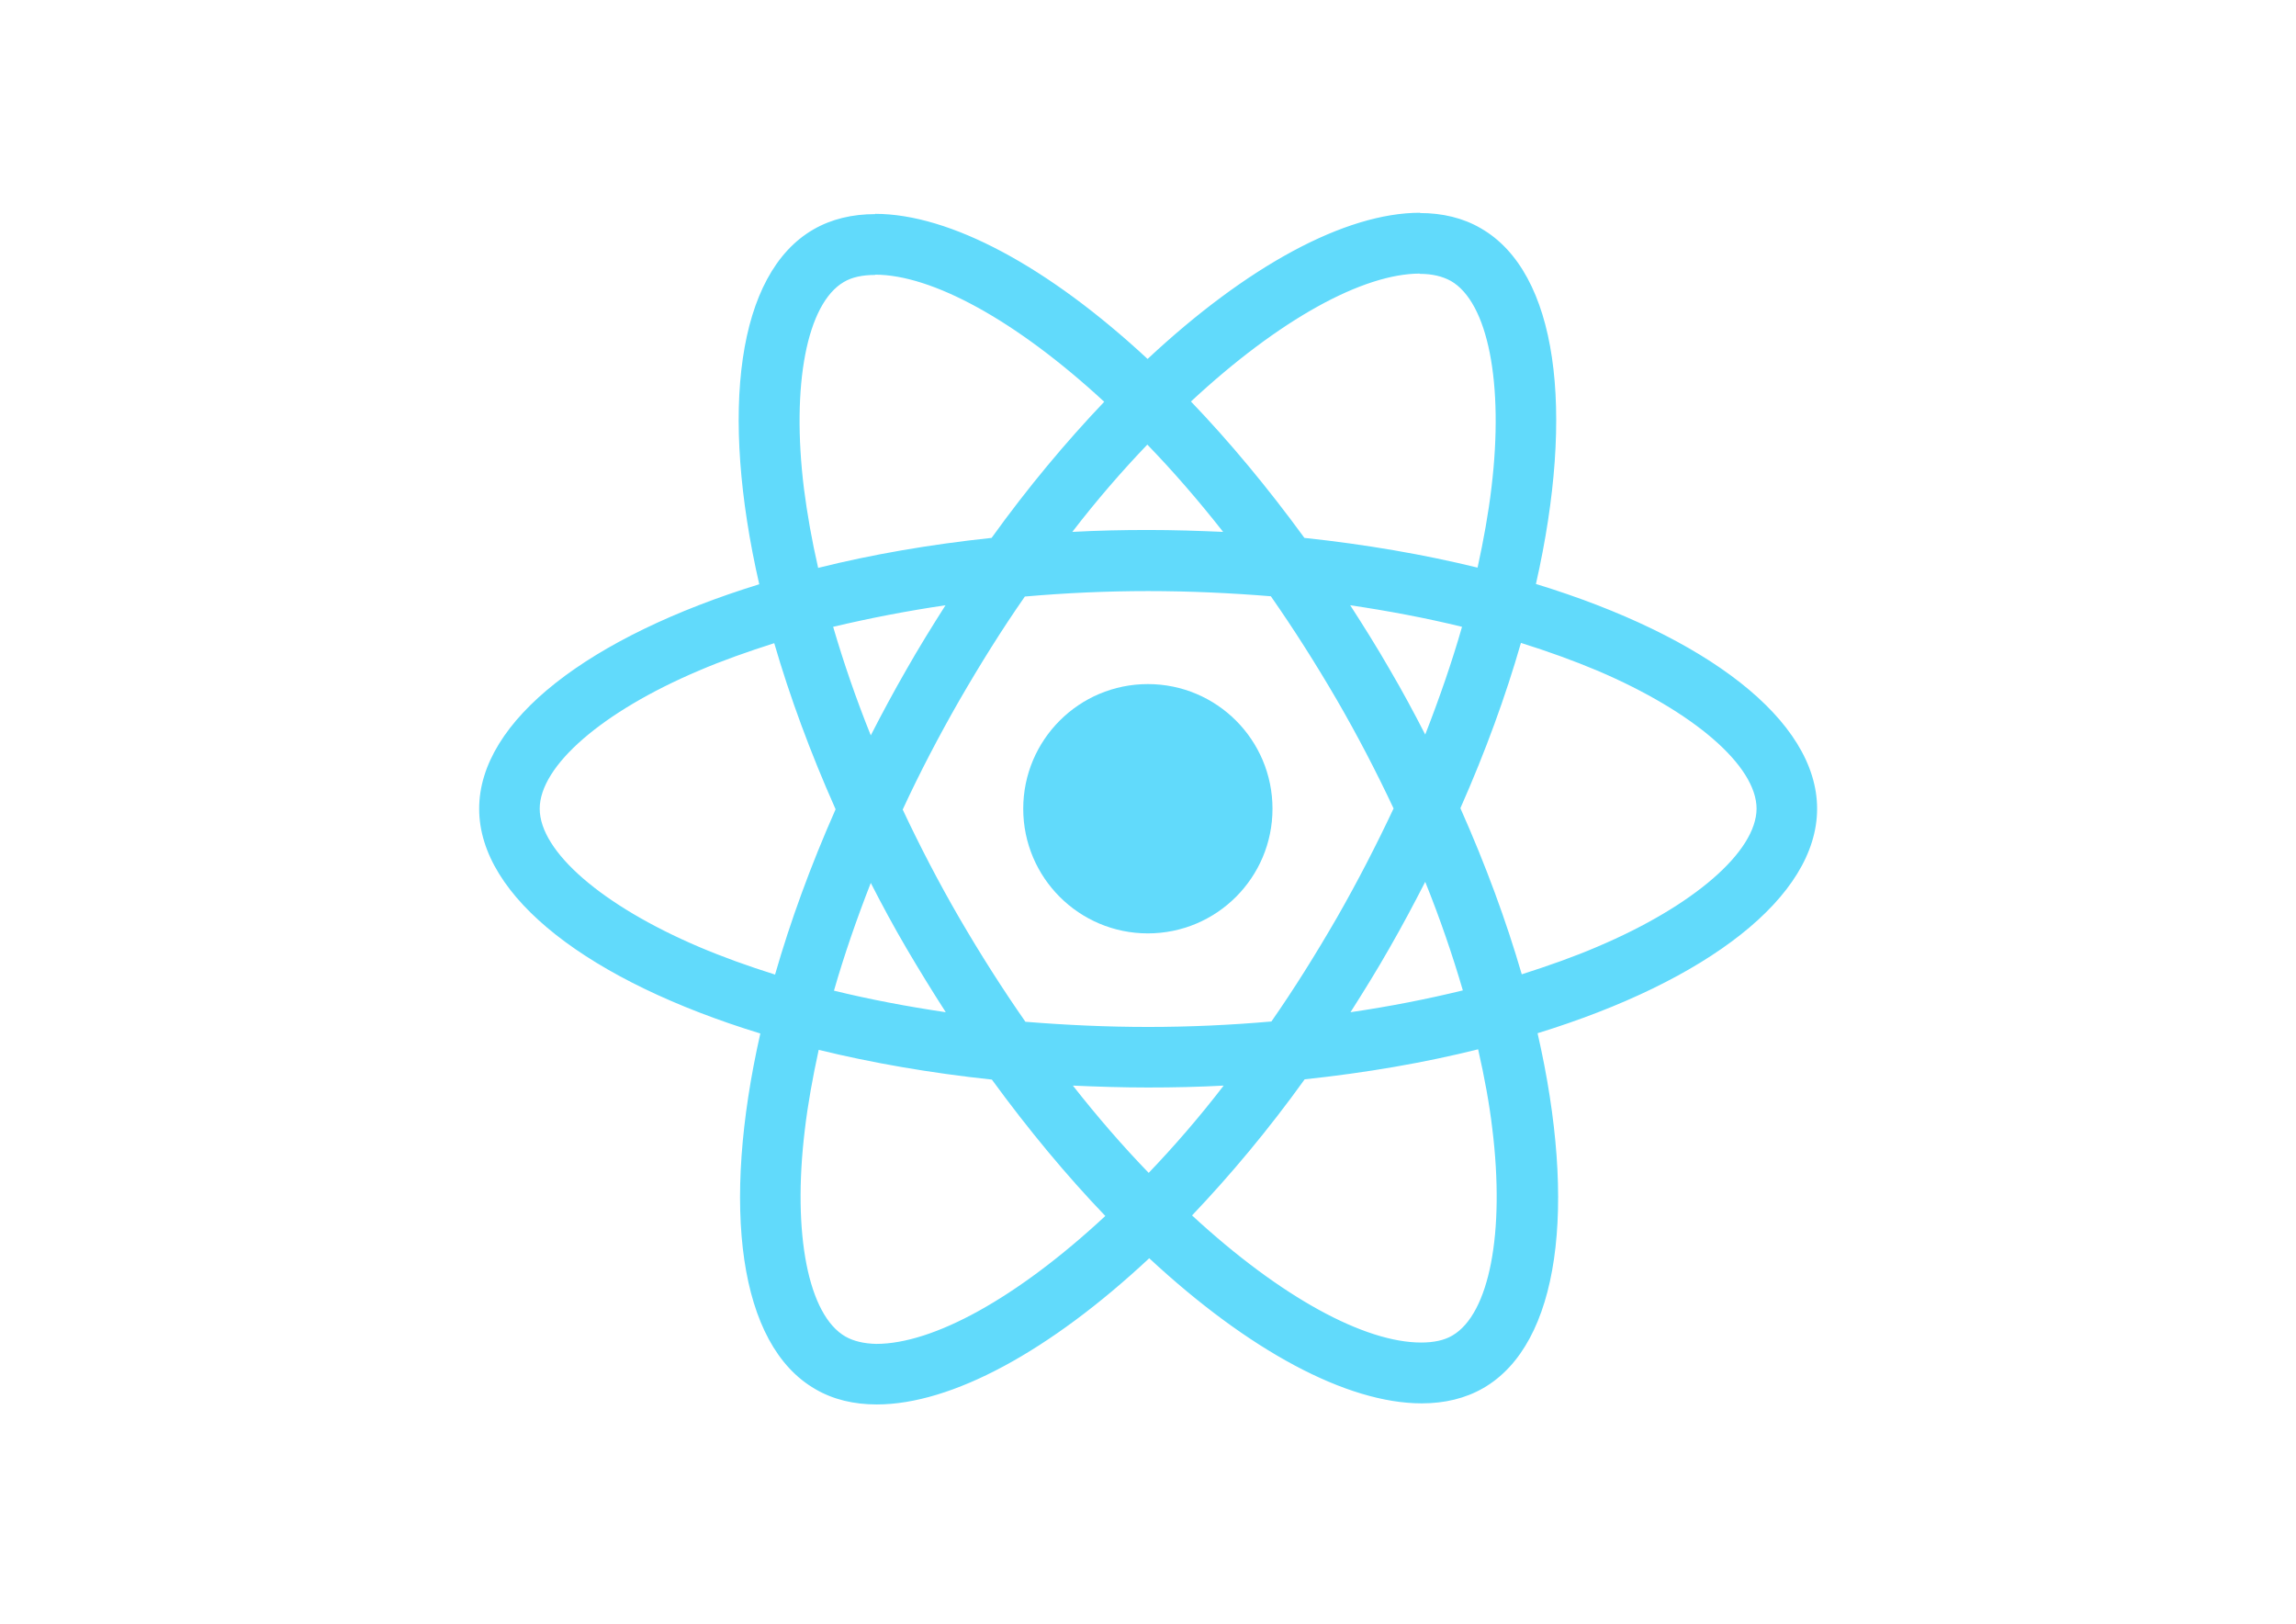
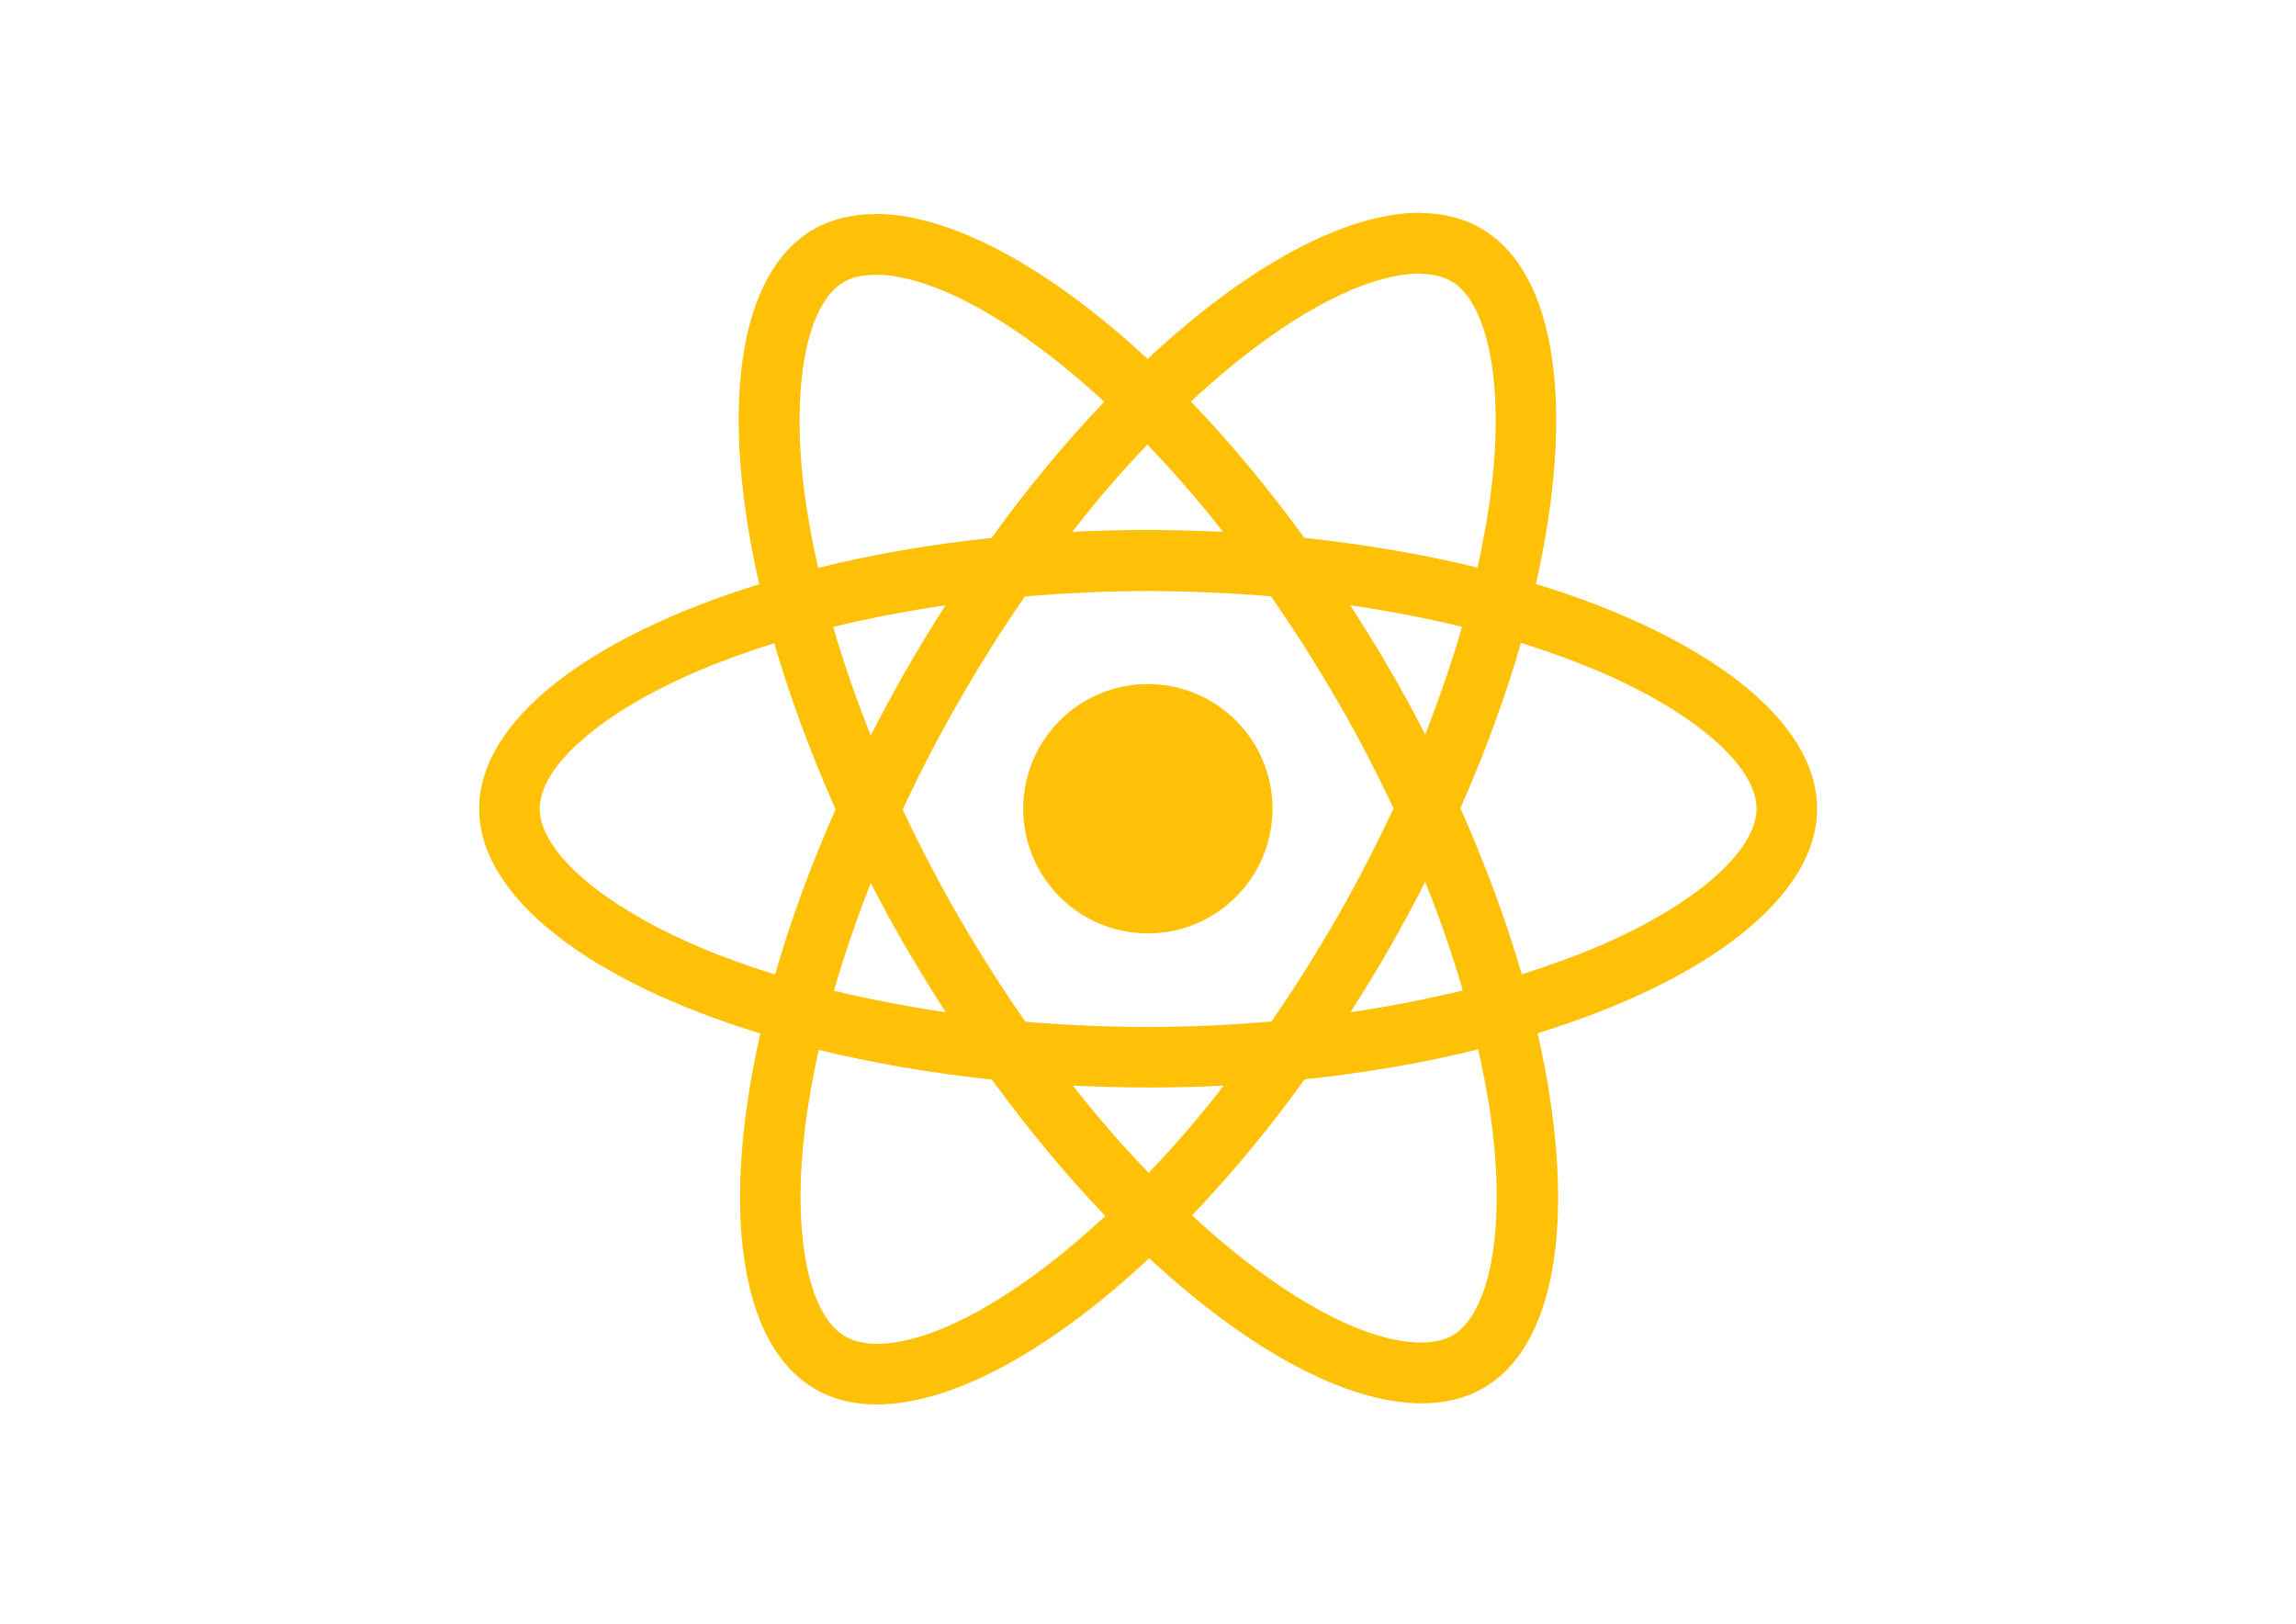
<svg xmlns="http://www.w3.org/2000/svg" viewBox="0 0 841.9 595.3">
-   <g fill="#61DAFB">
+   <g fill="#ffc107">
    <path d="M666.3 296.5c0-32.5-40.7-63.3-103.1-82.4 14.4-63.6 8-114.2-20.2-130.4-6.5-3.8-14.1-5.6-22.4-5.6v22.3c4.6 0 8.3.9 11.4 2.6 13.6 7.8 19.5 37.5 14.9 75.7-1.1 9.4-2.9 19.3-5.1 29.4-19.6-4.8-41-8.5-63.5-10.9-13.5-18.5-27.5-35.3-41.6-50 32.6-30.3 63.2-46.9 84-46.9V78c-27.5 0-63.5 19.6-99.9 53.6-36.4-33.8-72.4-53.2-99.9-53.2v22.3c20.7 0 51.4 16.5 84 46.6-14 14.7-28 31.4-41.3 49.9-22.6 2.4-44 6.1-63.6 11-2.3-10-4-19.7-5.2-29-4.7-38.2 1.1-67.9 14.6-75.8 3-1.8 6.9-2.6 11.5-2.6V78.5c-8.4 0-16 1.8-22.6 5.6-28.1 16.2-34.4 66.7-19.9 130.1-62.2 19.2-102.7 49.9-102.7 82.3 0 32.5 40.7 63.3 103.1 82.4-14.4 63.6-8 114.2 20.2 130.4 6.5 3.8 14.1 5.6 22.5 5.6 27.5 0 63.5-19.6 99.9-53.6 36.4 33.8 72.4 53.2 99.9 53.2 8.4 0 16-1.8 22.6-5.6 28.1-16.2 34.4-66.7 19.9-130.1 62-19.1 102.5-49.9 102.5-82.3zm-130.2-66.7c-3.7 12.9-8.3 26.2-13.5 39.5-4.1-8-8.4-16-13.1-24-4.6-8-9.5-15.8-14.4-23.4 14.2 2.1 27.9 4.7 41 7.9zm-45.8 106.5c-7.8 13.5-15.8 26.3-24.1 38.2-14.9 1.3-30 2-45.2 2-15.1 0-30.2-.7-45-1.9-8.3-11.9-16.4-24.6-24.2-38-7.6-13.1-14.5-26.4-20.8-39.8 6.2-13.4 13.2-26.8 20.7-39.9 7.8-13.5 15.8-26.3 24.1-38.2 14.9-1.3 30-2 45.2-2 15.1 0 30.2.7 45 1.9 8.3 11.9 16.4 24.6 24.2 38 7.6 13.1 14.5 26.4 20.8 39.8-6.3 13.4-13.2 26.8-20.7 39.9zm32.3-13c5.4 13.4 10 26.8 13.8 39.8-13.1 3.2-26.9 5.9-41.2 8 4.9-7.7 9.8-15.6 14.4-23.7 4.6-8 8.9-16.1 13-24.1zM421.2 430c-9.3-9.6-18.6-20.3-27.8-32 9 .4 18.2.7 27.5.7 9.4 0 18.7-.2 27.8-.7-9 11.7-18.3 22.4-27.5 32zm-74.4-58.9c-14.2-2.1-27.9-4.7-41-7.9 3.7-12.9 8.3-26.2 13.5-39.5 4.1 8 8.4 16 13.1 24 4.7 8 9.5 15.8 14.4 23.4zM420.7 163c9.3 9.6 18.6 20.3 27.8 32-9-.4-18.2-.7-27.5-.7-9.4 0-18.7.2-27.8.7 9-11.7 18.3-22.4 27.5-32zm-74 58.9c-4.9 7.7-9.8 15.6-14.4 23.7-4.6 8-8.9 16-13 24-5.4-13.4-10-26.8-13.8-39.8 13.1-3.1 26.9-5.8 41.2-7.9zm-90.5 125.2c-35.4-15.1-58.3-34.9-58.3-50.6 0-15.7 22.9-35.6 58.3-50.6 8.6-3.7 18-7 27.7-10.1 5.7 19.6 13.2 40 22.5 60.9-9.2 20.8-16.6 41.1-22.2 60.6-9.9-3.1-19.3-6.5-28-10.2zM310 490c-13.6-7.8-19.5-37.5-14.9-75.7 1.1-9.4 2.9-19.3 5.1-29.4 19.6 4.8 41 8.5 63.5 10.9 13.5 18.5 27.5 35.3 41.6 50-32.6 30.3-63.2 46.9-84 46.9-4.5-.1-8.3-1-11.3-2.7zm237.2-76.2c4.7 38.2-1.1 67.9-14.6 75.8-3 1.8-6.9 2.6-11.5 2.6-20.7 0-51.4-16.5-84-46.6 14-14.7 28-31.4 41.3-49.9 22.6-2.4 44-6.1 63.6-11 2.3 10.1 4.1 19.8 5.2 29.1zm38.5-66.7c-8.6 3.7-18 7-27.7 10.1-5.7-19.6-13.2-40-22.5-60.9 9.2-20.8 16.6-41.1 22.2-60.6 9.9 3.1 19.3 6.5 28.1 10.2 35.4 15.1 58.3 34.9 58.3 50.6-.1 15.7-23 35.6-58.4 50.6zM320.8 78.4z" />
    <circle cx="420.9" cy="296.5" r="45.7" />
    <path d="M520.5 78.1z" />
  </g>
</svg>
